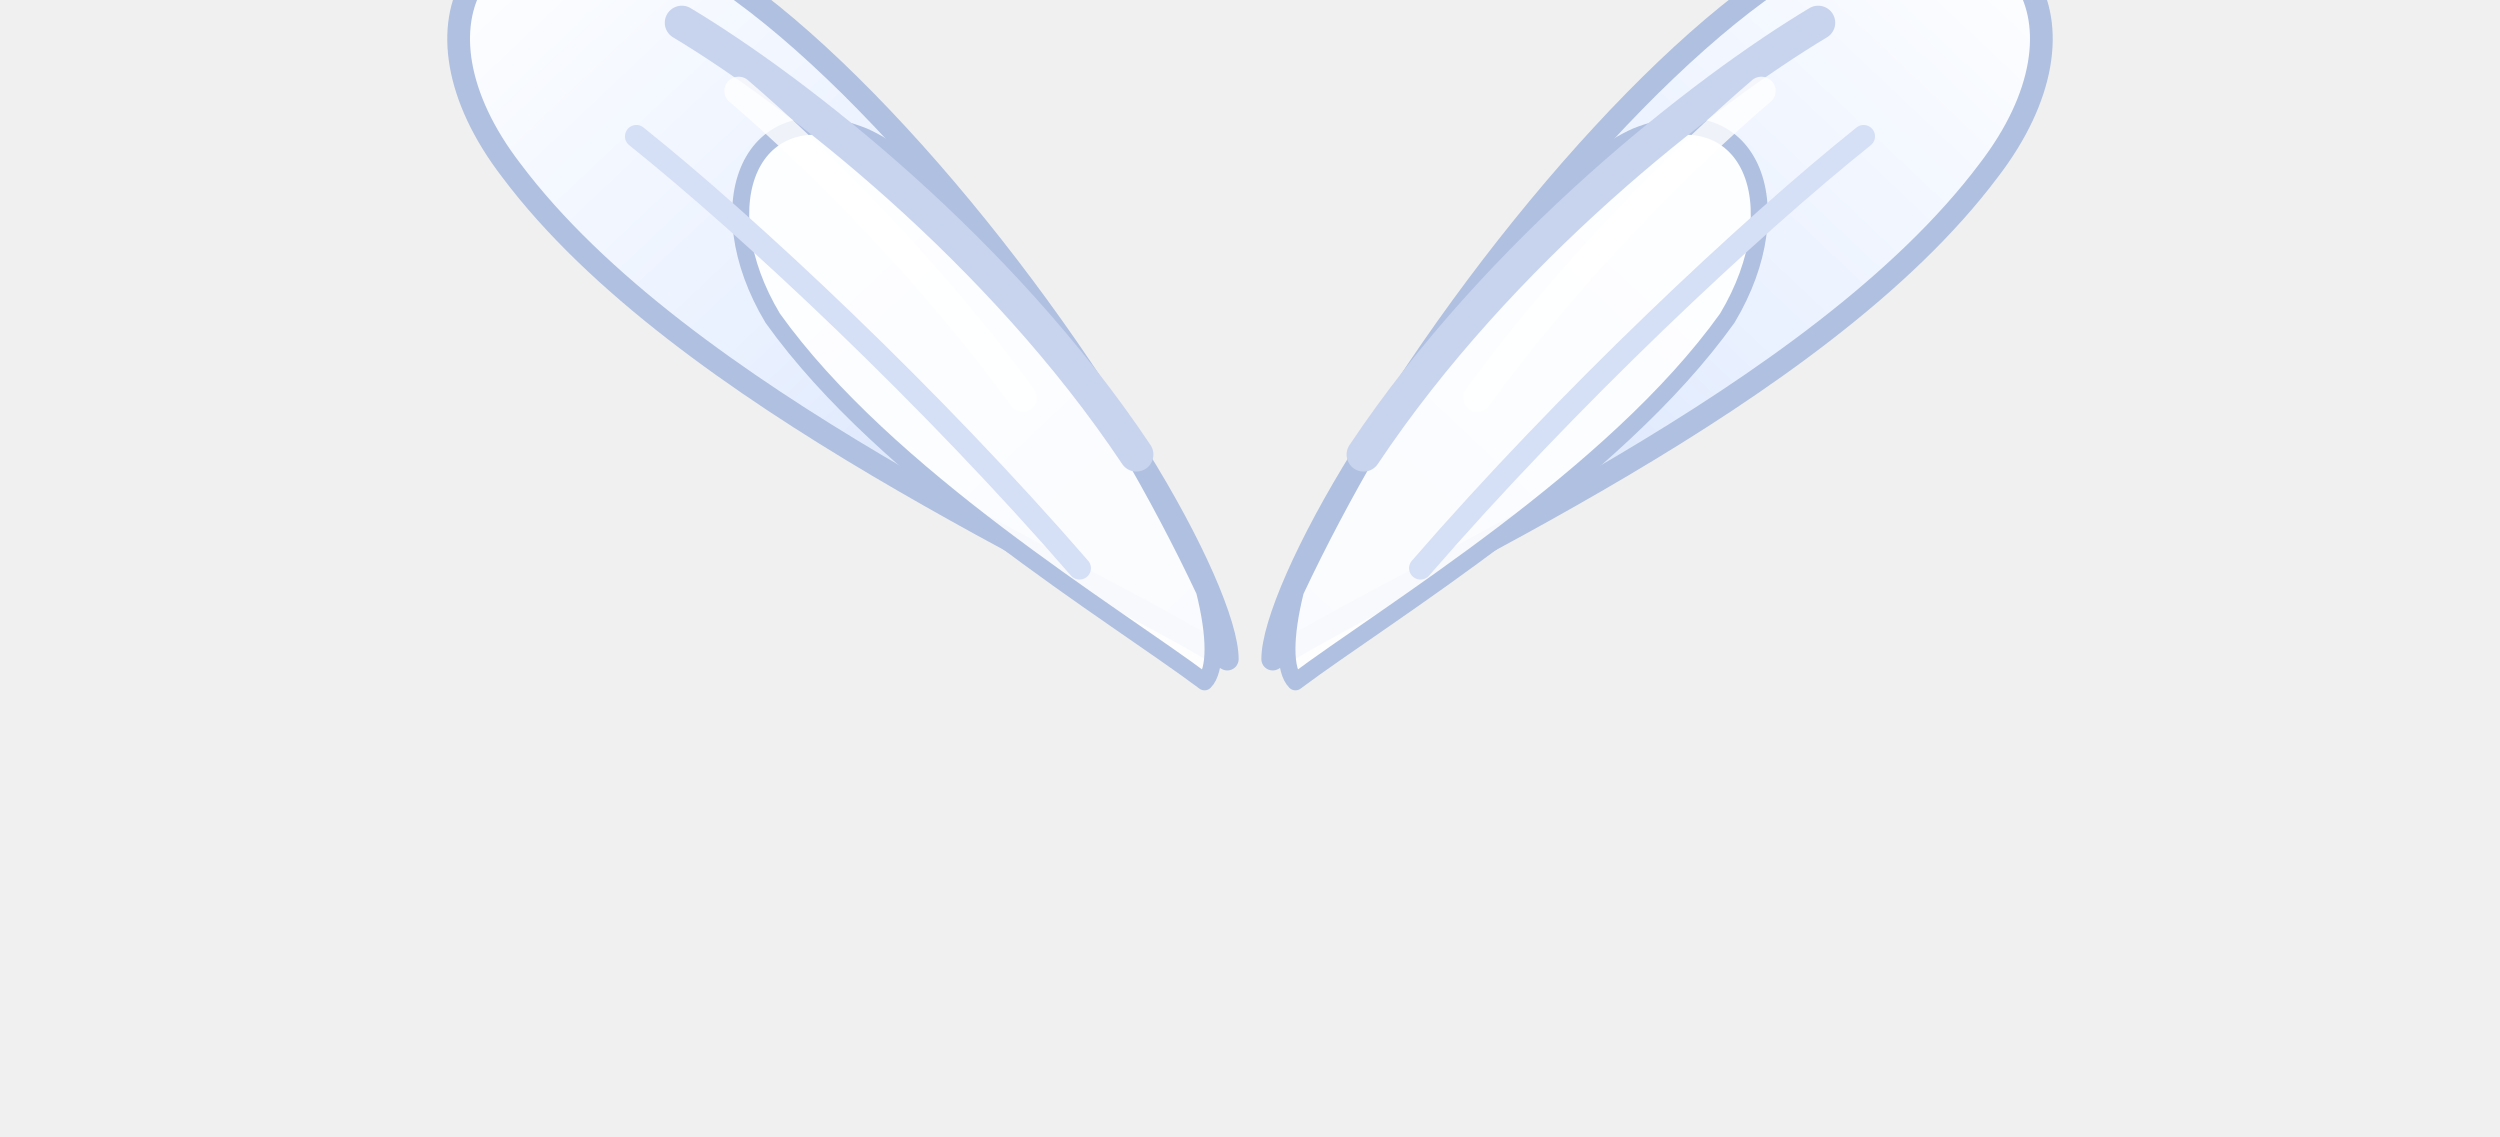
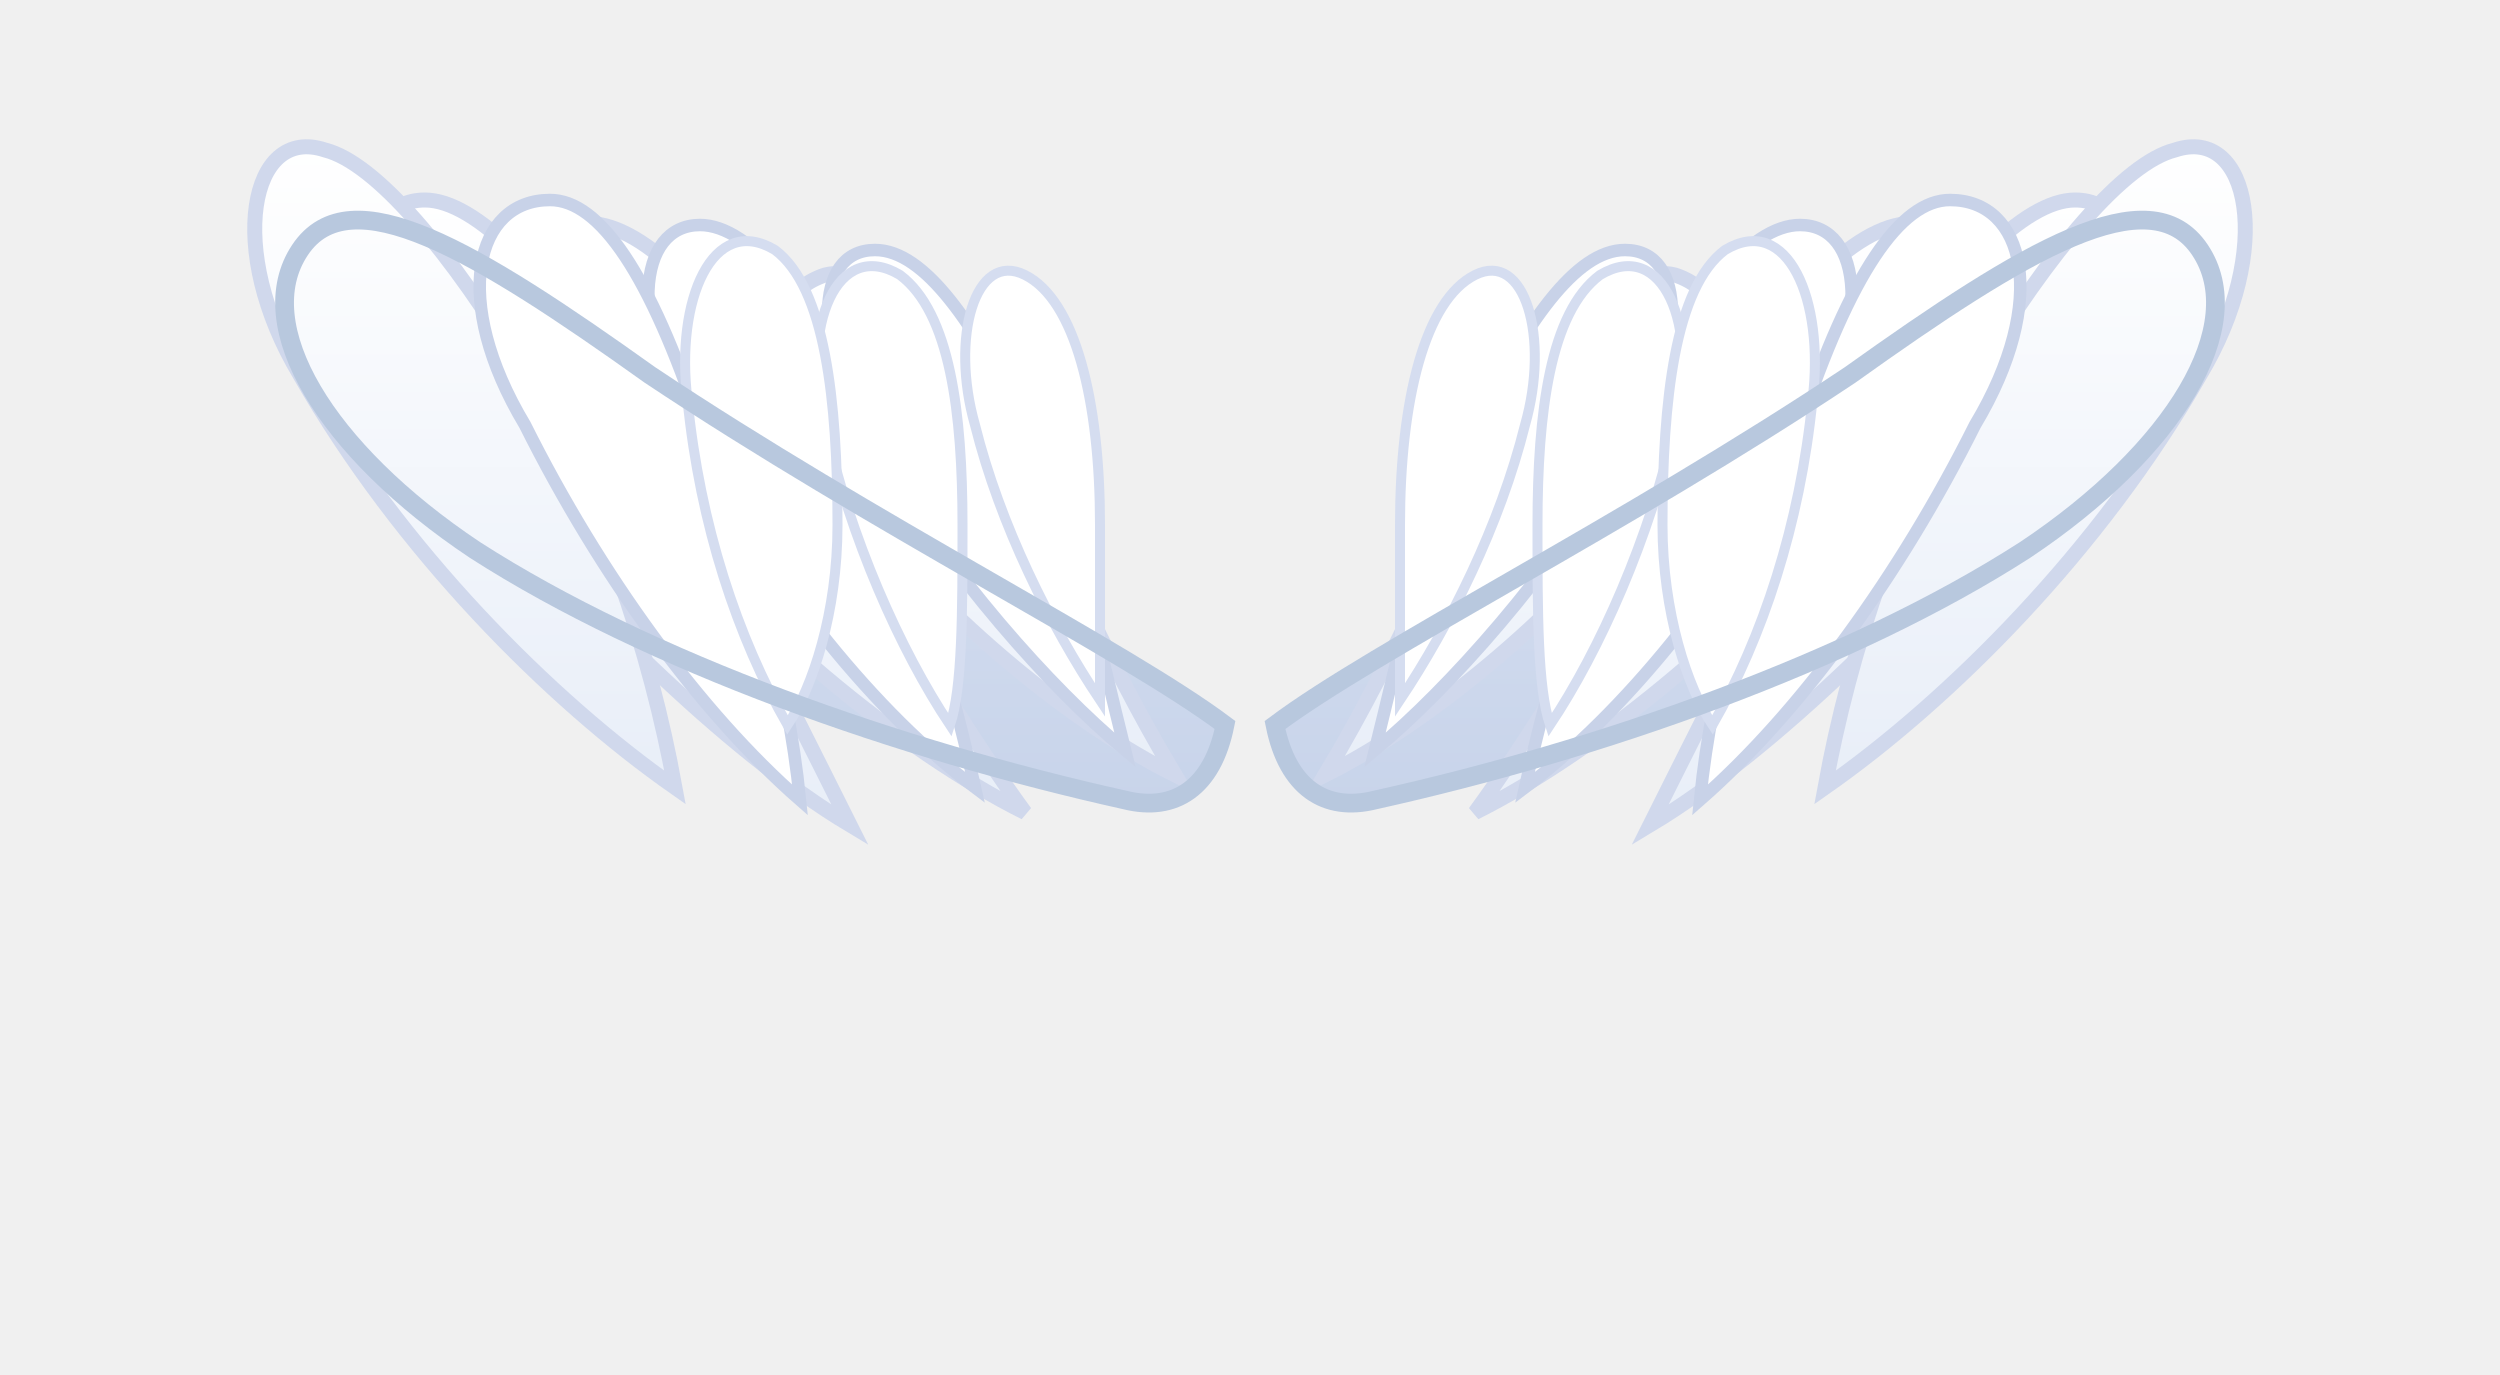
- <svg xmlns="http://www.w3.org/2000/svg" viewBox="0 0 220 100" width="220" height="100">
+ <svg xmlns="http://www.w3.org/2000/svg" viewBox="0 0 200 110" width="200" height="110">
  <defs>
-     <linearGradient id="wL" x1="0%" y1="0%" x2="100%" y2="100%">
+     <linearGradient id="fg" x1="0%" y1="0%" x2="0%" y2="100%">
      <stop offset="0%" stop-color="#ffffff" />
-       <stop offset="50%" stop-color="#e8f0ff" />
-       <stop offset="100%" stop-color="#c8d8f5" />
+       <stop offset="100%" stop-color="#e8eef8" />
    </linearGradient>
-     <linearGradient id="wR" x1="100%" y1="0%" x2="0%" y2="100%">
-       <stop offset="0%" stop-color="#ffffff" />
-       <stop offset="50%" stop-color="#e8f0ff" />
-       <stop offset="100%" stop-color="#c8d8f5" />
+     <linearGradient id="sg" x1="0%" y1="0%" x2="0%" y2="100%">
+       <stop offset="0%" stop-color="#dde5f5" />
+       <stop offset="100%" stop-color="#c8d4ea" />
    </linearGradient>
  </defs>
-   <path d="M108,58 C95,50 60,35 45,15 C35,2 42,-10 58,-5 C70,0 88,20 100,40 C105,48 108,55 108,58 Z" fill="url(#wL)" stroke="#b0c0e0" stroke-width="2" stroke-linejoin="round" />
-   <path d="M106,60 C98,54 78,42 68,28 C62,18 66,8 76,12 C85,16 98,35 106,52 C107,56 107,59 106,60 Z" fill="white" fill-opacity="0.9" stroke="#b0c0e0" stroke-width="1.5" stroke-linejoin="round" />
-   <path d="M100,40 C88,22 70,8 60,2" fill="none" stroke="#c8d4ee" stroke-width="3" stroke-linecap="round" />
-   <path d="M95,50 C82,35 66,20 56,12" fill="none" stroke="#d5dff5" stroke-width="2" stroke-linecap="round" />
-   <path d="M90,35 C82,24 72,14 65,8" fill="none" stroke="white" stroke-width="2.5" stroke-linecap="round" opacity="0.8" />
-   <path d="M112,58 C125,50 160,35 175,15 C185,2 178,-10 162,-5 C150,0 132,20 120,40 C115,48 112,55 112,58 Z" fill="url(#wR)" stroke="#b0c0e0" stroke-width="2" stroke-linejoin="round" />
-   <path d="M114,60 C122,54 142,42 152,28 C158,18 154,8 144,12 C135,16 122,35 114,52 C113,56 113,59 114,60 Z" fill="white" fill-opacity="0.9" stroke="#b0c0e0" stroke-width="1.5" stroke-linejoin="round" />
-   <path d="M120,40 C132,22 150,8 160,2" fill="none" stroke="#c8d4ee" stroke-width="3" stroke-linecap="round" />
-   <path d="M125,50 C138,35 154,20 164,12" fill="none" stroke="#d5dff5" stroke-width="2" stroke-linecap="round" />
-   <path d="M130,35 C138,24 148,14 155,8" fill="none" stroke="white" stroke-width="2.5" stroke-linecap="round" opacity="0.8" />
+   <path d="M98,58 C90,52 70,42 52,30 C38,20 28,14 24,20 C20,26 26,36 38,44 C52,53 72,60 90,64 C94,65 97,63 98,58 Z" fill="url(#sg)" stroke="#c0cce0" stroke-width="1" />
+   <path d="M94,62 C86,58 76,50 68,40 C62,32 60,24 66,22 C70,21 76,26 80,34 C84,42 88,52 94,62 Z" fill="url(#fg)" stroke="#d0d8ec" stroke-width="1.2" />
+   <path d="M82,65 C72,60 60,50 50,38 C42,28 40,20 46,18 C50,17 56,22 62,32 C68,42 74,54 82,65 Z" fill="url(#fg)" stroke="#d0d8ec" stroke-width="1.2" />
+   <path d="M68,66 C58,60 46,48 36,36 C28,26 28,16 34,16 C38,16 44,22 50,32 C56,42 62,54 68,66 Z" fill="url(#fg)" stroke="#d0d8ec" stroke-width="1.2" />
+   <path d="M54,63 C44,56 32,44 24,30 C18,20 20,10 26,12 C30,13 36,20 42,30 C48,40 52,52 54,63 Z" fill="url(#fg)" stroke="#d0d8ec" stroke-width="1.2" />
+   <path d="M90,60 C84,55 76,46 70,36 C65,28 65,20 70,20 C74,20 78,26 82,34 C86,42 88,52 90,60 Z" fill="white" stroke="#c8d2e8" stroke-width="1" />
+   <path d="M78,63 C70,57 62,47 56,36 C50,26 51,18 56,18 C60,18 65,24 69,34 C73,44 76,54 78,63 Z" fill="white" stroke="#c8d2e8" stroke-width="1" />
+   <path d="M64,64 C56,57 48,46 42,34 C36,24 38,16 44,16 C48,16 52,22 56,34 C60,44 63,54 64,64 Z" fill="white" stroke="#c8d2e8" stroke-width="1" />
+   <path d="M88,56 C84,50 80,42 78,34 C76,27 78,20 82,22 C86,24 88,32 88,42 C88,48 88,53 88,56 Z" fill="white" stroke="#d5ddf0" stroke-width="0.8" />
+   <path d="M76,58 C72,52 68,43 66,34 C64,26 67,19 72,22 C76,25 77,33 77,42 C77,49 77,55 76,58 Z" fill="white" stroke="#d5ddf0" stroke-width="0.8" />
+   <path d="M63,58 C59,51 56,42 55,32 C54,24 57,17 62,20 C66,23 67,32 67,42 C67,49 65,55 63,58 Z" fill="white" stroke="#d5ddf0" stroke-width="0.8" />
+   <path d="M98,58 C90,52 70,42 52,30 C38,20 28,14 24,20 C20,26 26,36 38,44 C52,53 72,60 90,64 C94,65 97,63 98,58 Z" fill="none" stroke="#b8c8de" stroke-width="1.5" />
+   <path d="M102,58 C110,52 130,42 148,30 C162,20 172,14 176,20 C180,26 174,36 162,44 C148,53 128,60 110,64 C106,65 103,63 102,58 Z" fill="url(#sg)" stroke="#c0cce0" stroke-width="1" />
+   <path d="M106,62 C114,58 124,50 132,40 C138,32 140,24 134,22 C130,21 124,26 120,34 C116,42 112,52 106,62 Z" fill="url(#fg)" stroke="#d0d8ec" stroke-width="1.2" />
+   <path d="M118,65 C128,60 140,50 150,38 C158,28 160,20 154,18 C150,17 144,22 138,32 C132,42 126,54 118,65 Z" fill="url(#fg)" stroke="#d0d8ec" stroke-width="1.2" />
+   <path d="M132,66 C142,60 154,48 164,36 C172,26 172,16 166,16 C162,16 156,22 150,32 C144,42 138,54 132,66 Z" fill="url(#fg)" stroke="#d0d8ec" stroke-width="1.2" />
+   <path d="M146,63 C156,56 168,44 176,30 C182,20 180,10 174,12 C170,13 164,20 158,30 C152,40 148,52 146,63 Z" fill="url(#fg)" stroke="#d0d8ec" stroke-width="1.2" />
+   <path d="M110,60 C116,55 124,46 130,36 C135,28 135,20 130,20 C126,20 122,26 118,34 C114,42 112,52 110,60 Z" fill="white" stroke="#c8d2e8" stroke-width="1" />
+   <path d="M122,63 C130,57 138,47 144,36 C150,26 149,18 144,18 C140,18 135,24 131,34 C127,44 124,54 122,63 Z" fill="white" stroke="#c8d2e8" stroke-width="1" />
+   <path d="M136,64 C144,57 152,46 158,34 C164,24 162,16 156,16 C152,16 148,22 144,34 C140,44 137,54 136,64 Z" fill="white" stroke="#c8d2e8" stroke-width="1" />
+   <path d="M112,56 C116,50 120,42 122,34 C124,27 122,20 118,22 C114,24 112,32 112,42 C112,48 112,53 112,56 Z" fill="white" stroke="#d5ddf0" stroke-width="0.8" />
+   <path d="M124,58 C128,52 132,43 134,34 C136,26 133,19 128,22 C124,25 123,33 123,42 C123,49 123,55 124,58 Z" fill="white" stroke="#d5ddf0" stroke-width="0.8" />
+   <path d="M137,58 C141,51 144,42 145,32 C146,24 143,17 138,20 C134,23 133,32 133,42 C133,49 135,55 137,58 Z" fill="white" stroke="#d5ddf0" stroke-width="0.8" />
+   <path d="M102,58 C110,52 130,42 148,30 C162,20 172,14 176,20 C180,26 174,36 162,44 C148,53 128,60 110,64 C106,65 103,63 102,58 Z" fill="none" stroke="#b8c8de" stroke-width="1.5" />
</svg>
